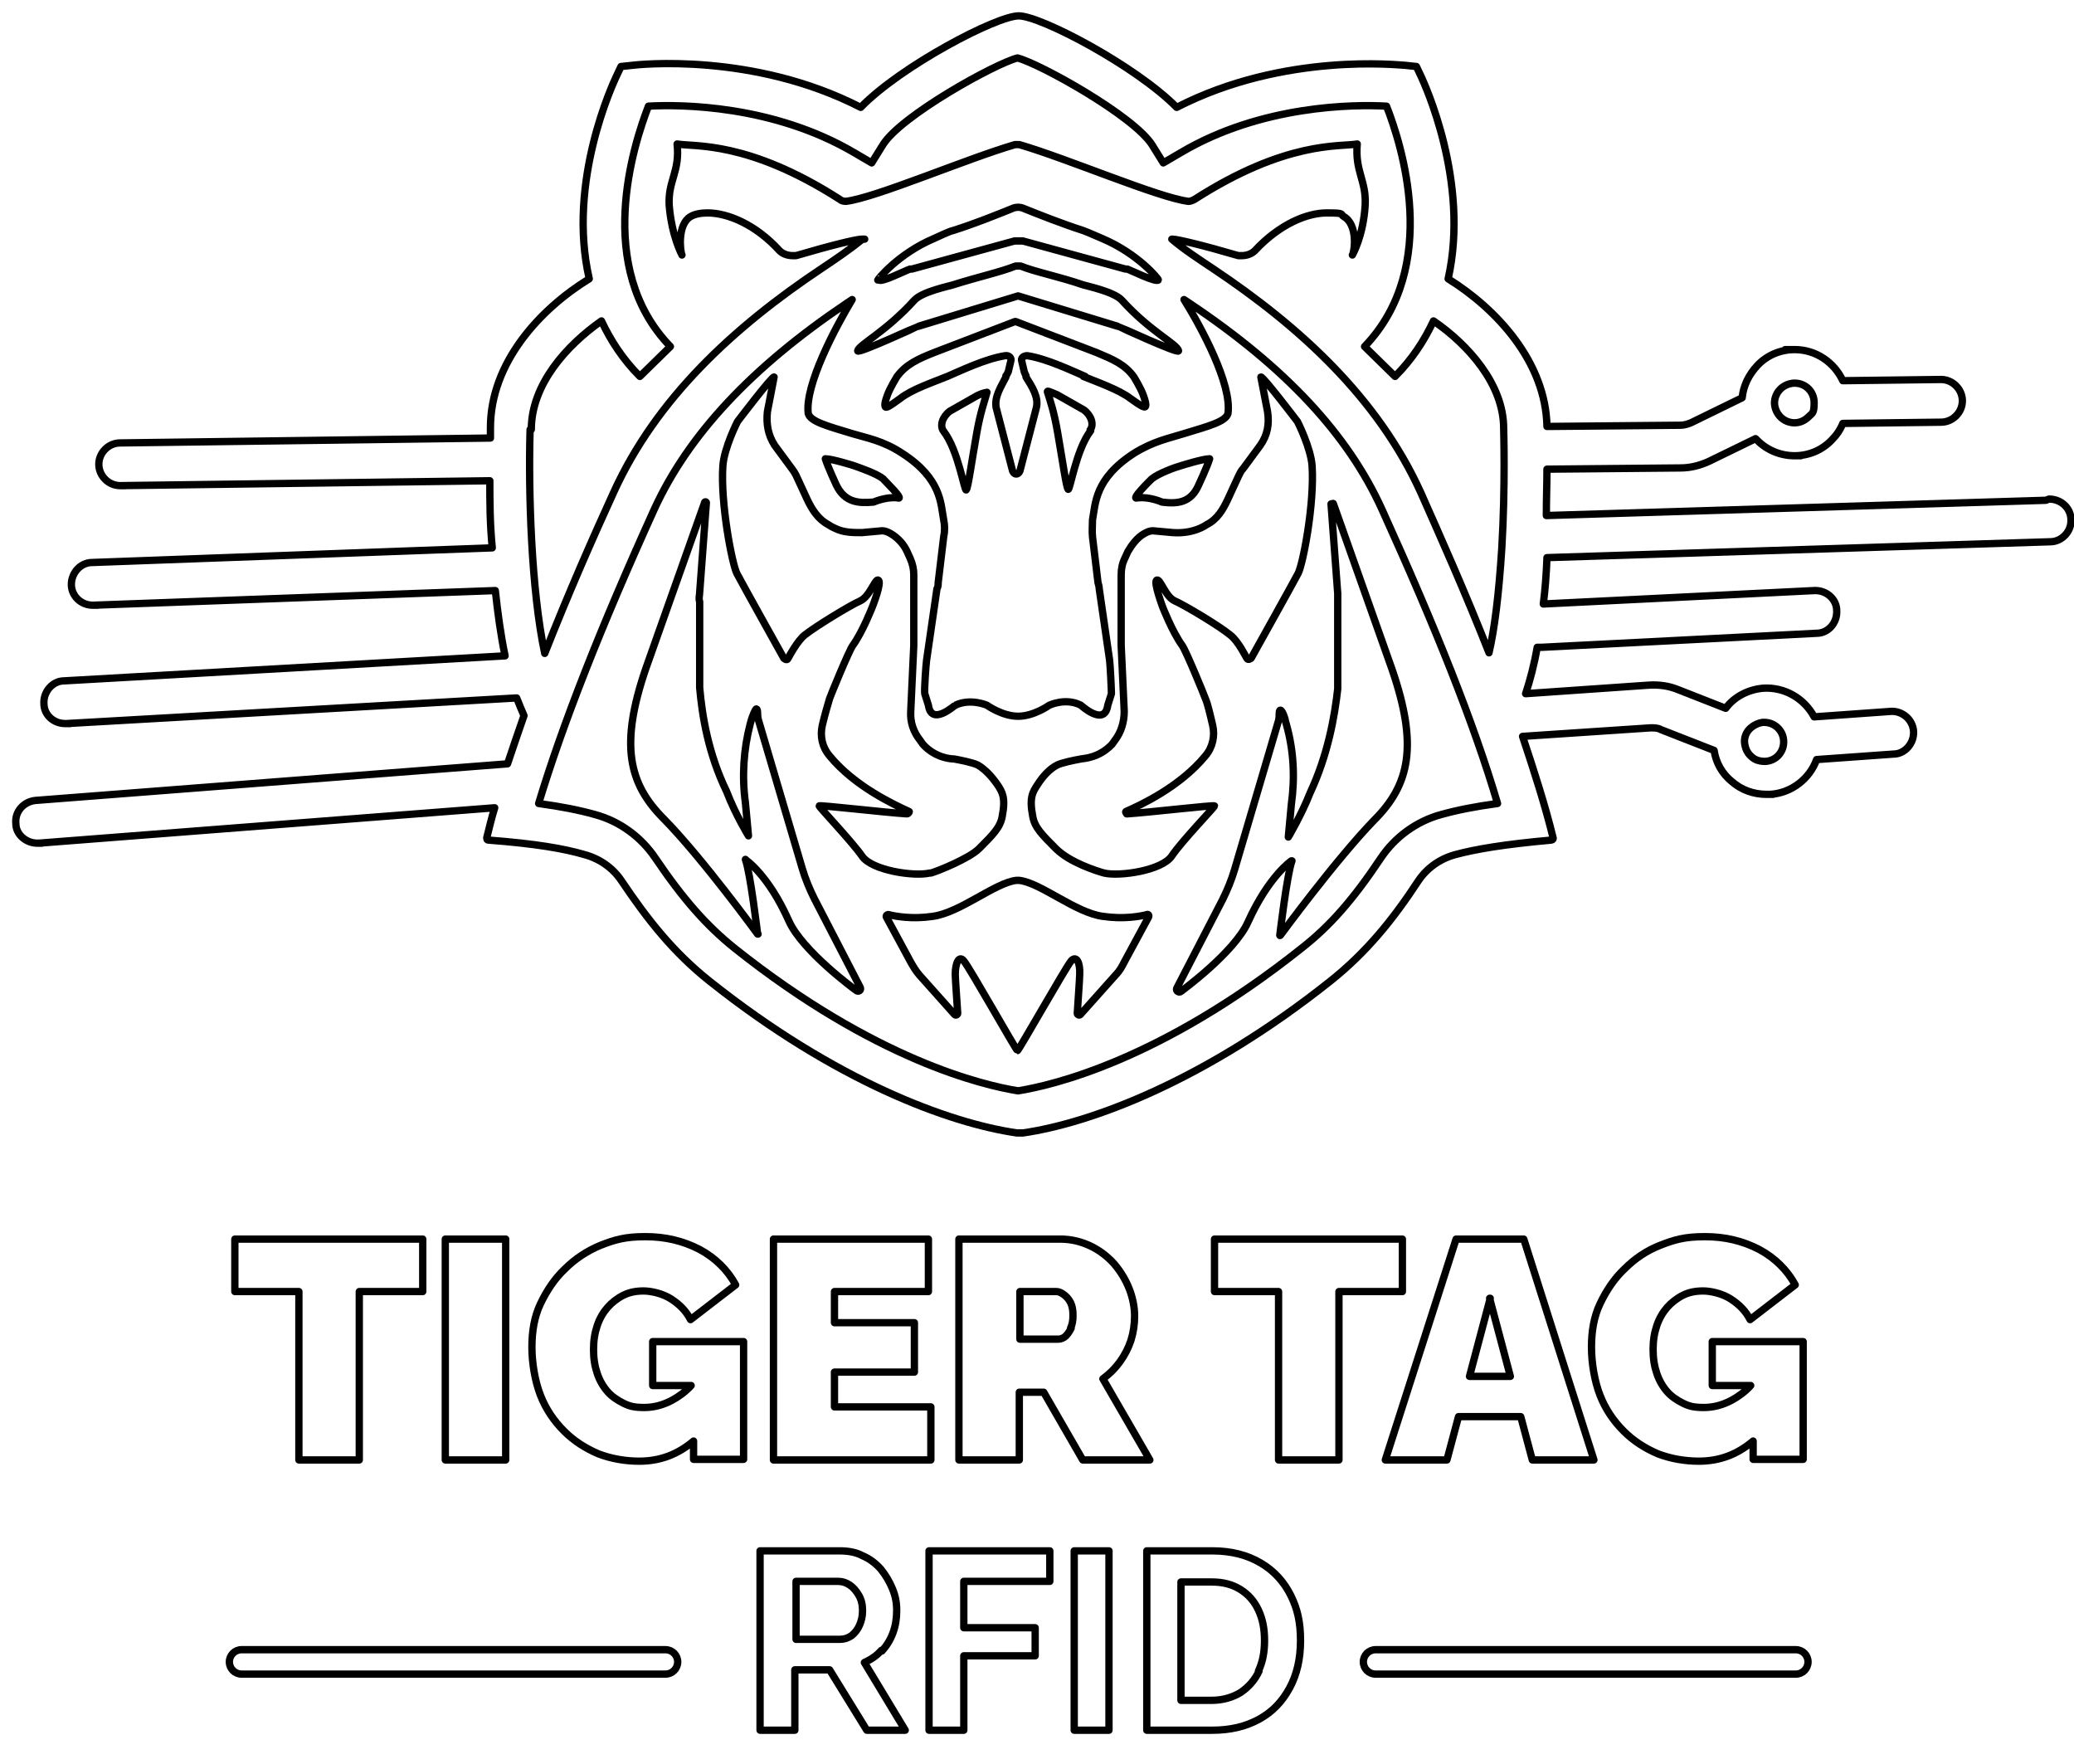
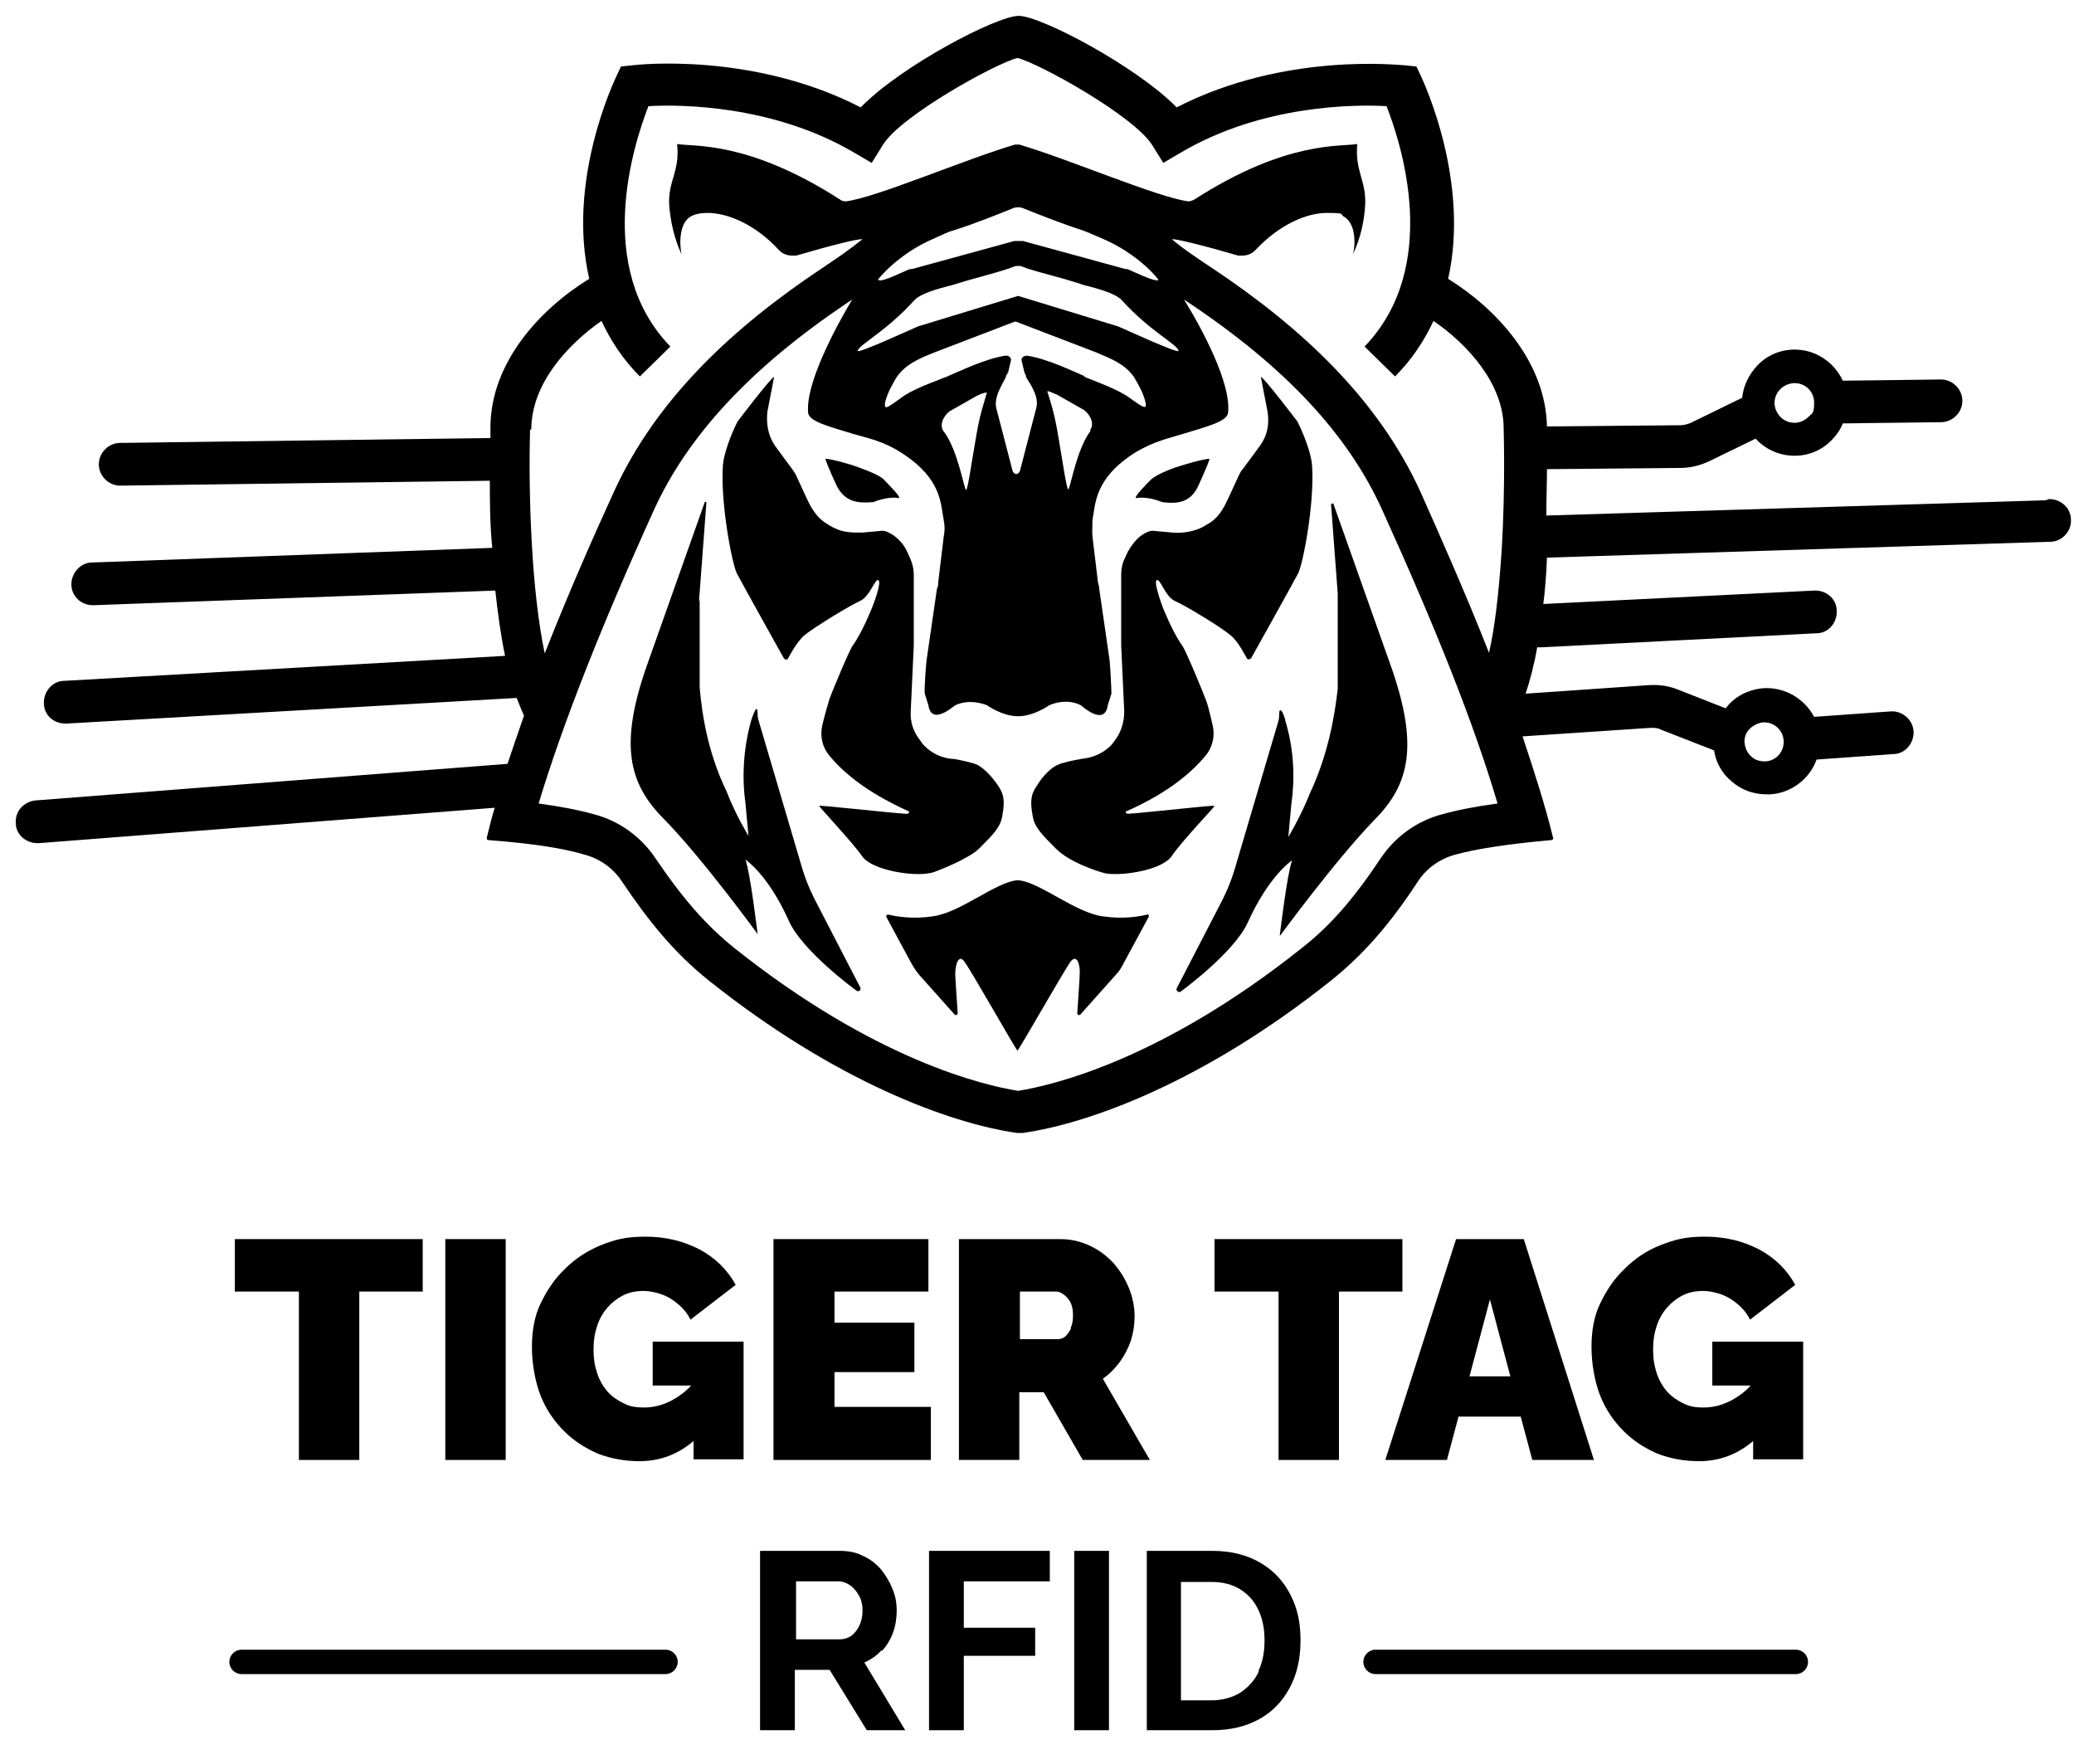
<svg xmlns="http://www.w3.org/2000/svg" id="Calque_1" version="1.1" viewBox="0 0 340 289.1">
  <defs>
    <style>
      .st0 {
-         fill: none; stroke: currentColor; stroke-width: 1.2; stroke-linejoin: round; stroke-linecap: round;
+         fill: #000000;
      }
    </style>
  </defs>
  <g>
    <polygon class="st0" points="58.9 239.3 58.9 211.7 69.3 211.7 69.3 203.1 38.5 203.1 38.5 211.7 49 211.7 49 239.3 58.9 239.3" />
    <rect class="st0" x="73" y="203.1" width="9.9" height="36.2" />
    <polygon class="st0" points="152.2 211.7 152.2 203.1 126.8 203.1 126.8 239.3 152.6 239.3 152.6 230.6 136.8 230.6 136.8 224.9 149.9 224.9 149.9 216.8 136.8 216.8 136.8 211.7 152.2 211.7" />
    <path class="st0" d="M188.5,239.3l-7.7-13.3c1.1-.8,2-1.7,2.8-2.8s1.4-2.3,1.8-3.5c.4-1.3.6-2.6.6-4s-.3-3-.9-4.5c-.6-1.5-1.4-2.8-2.5-4.1-1.1-1.2-2.4-2.2-3.9-2.9s-3.1-1.1-4.9-1.1h-16.6v36.2h9.9v-11.1h4l6.4,11.1h11ZM175.6,217.7c-.3.6-.6,1-.9,1.3s-.8.5-1.2.5h-6.3v-7.8h6c.4,0,.8.2,1.2.5s.8.7,1.1,1.3.4,1.3.4,2.1-.1,1.5-.4,2.1h0Z" />
    <polygon class="st0" points="229.9 203.1 199.1 203.1 199.1 211.7 209.6 211.7 209.6 239.3 219.5 239.3 219.5 211.7 229.9 211.7 229.9 203.1" />
    <path class="st0" d="M237.2,239.3l1.9-7.1h10.2l1.9,7.1h10.1l-11.5-36.2h-11.1l-11.6,36.2h10.1ZM244.2,212.8l3.4,12.8h-6.7l3.4-12.8h0Z" />
    <path class="st0" d="M107,227.1h6.3c-.9,1-2,1.8-3.1,2.4-1.5.8-3,1.2-4.6,1.2s-2.4-.2-3.4-.7-1.9-1.1-2.6-1.9c-.7-.8-1.3-1.8-1.7-3-.4-1.2-.6-2.4-.6-3.9s.2-2.7.6-3.9,1-2.2,1.7-3,1.6-1.5,2.6-2,2.1-.7,3.3-.7,3.1.4,4.5,1.3,2.5,2,3.2,3.4l7.4-5.7c-1.3-2.4-3.3-4.4-5.9-5.8-2.7-1.4-5.6-2.1-8.9-2.1s-5,.5-7.3,1.4c-2.2.9-4.2,2.2-5.9,3.9-1.7,1.6-3,3.6-4,5.7s-1.4,4.5-1.4,7.1.5,5.6,1.4,7.9c.9,2.3,2.2,4.2,3.9,5.9,1.6,1.6,3.5,2.8,5.6,3.7,2.1.8,4.4,1.2,6.7,1.2,3.4,0,6.3-1.1,8.9-3.3v3h8.2v-19.3h-14.9v7.1h0Z" />
    <path class="st0" d="M280.7,227.1h6.3c-.9,1-2,1.8-3.1,2.4-1.5.8-3,1.2-4.6,1.2s-2.4-.2-3.4-.7-1.9-1.1-2.6-1.9c-.7-.8-1.3-1.8-1.7-3-.4-1.2-.6-2.4-.6-3.9s.2-2.7.6-3.9,1-2.2,1.7-3,1.6-1.5,2.6-2,2.1-.7,3.3-.7,3.1.4,4.5,1.3,2.5,2,3.2,3.4l7.4-5.7c-1.3-2.4-3.3-4.4-5.9-5.8-2.7-1.4-5.6-2.1-8.9-2.1s-5,.5-7.3,1.4-4.2,2.2-5.9,3.9c-1.7,1.6-3,3.6-4,5.7s-1.4,4.5-1.4,7.1.5,5.6,1.4,7.9c.9,2.3,2.2,4.2,3.9,5.9,1.6,1.6,3.5,2.8,5.6,3.7,2.1.8,4.4,1.2,6.7,1.2,3.4,0,6.3-1.1,8.9-3.3v3h8.2v-19.3h-14.9v7.1h0Z" />
  </g>
  <g>
    <path class="st0" d="M294.4,270.4h-68.9c-1.1,0-2,.9-2,2s.9,2,2,2h68.9c1.1,0,2-.9,2-2s-.9-2-2-2Z" />
    <path class="st0" d="M109.1,270.4H39.6c-1.1,0-2,.9-2,2s.9,2,2,2h69.5c1.1,0,2-.9,2-2s-.9-2-2-2Z" />
    <path class="st0" d="M144.6,270.6c.8-.9,1.4-1.9,1.8-3,.4-1.1.6-2.3.6-3.6s-.2-2.4-.7-3.6-1.1-2.2-1.9-3.2c-.8-.9-1.8-1.7-3-2.2-1.1-.6-2.4-.8-3.8-.8h-13v29.4h5.7v-9.9h5.7l6.1,9.9h6.3l-6.7-11.1c1.1-.5,2-1.1,2.8-2h0ZM140.9,266.4c-.3.7-.8,1.3-1.3,1.7-.6.4-1.2.6-1.9.6h-7.2v-9.5h6.9c.7,0,1.3.2,1.9.6.6.4,1.1,1,1.5,1.7s.6,1.5.6,2.5-.2,1.7-.5,2.4h0Z" />
    <polygon class="st0" points="152.3 283.6 158 283.6 158 271.4 169.7 271.4 169.7 266.8 158 266.8 158 259.2 172.1 259.2 172.1 254.2 152.3 254.2 152.3 283.6" />
    <rect class="st0" x="176.1" y="254.2" width="5.7" height="29.4" />
    <path class="st0" d="M206.7,256.2c-2.2-1.3-4.8-2-8-2h-10.7v29.4h10.7c3,0,5.5-.6,7.7-1.8,2.2-1.2,3.8-2.9,5-5.1s1.8-4.8,1.8-7.8-.5-5.2-1.6-7.4c-1.1-2.2-2.7-4-4.9-5.3h0ZM206.4,273.9c-.7,1.5-1.7,2.6-3,3.5-1.3.8-2.9,1.3-4.8,1.3h-5v-19.4h5c1.9,0,3.4.4,4.7,1.2,1.3.8,2.3,1.9,3,3.4s1,3.1,1,5-.3,3.5-1,5h.1Z" />
  </g>
  <g>
    <path class="st0" d="M143.2,82.3s2-.9,3.9-.7c1.4.5-2.3-3-2.3-3.1-1.1-.9-3.8-1.8-4.9-2.2,0,0-3.5-1.1-4.6-1.1.4,1.3,1.8,4.3,1.8,4.3,1.4,2.9,3.7,3,6,2.8h.1Z" />
    <path class="st0" d="M186.6,81.6c1.9-.2,3.9.7,3.9.7,2.4.3,4.7.2,6-2.8,0,0,1.4-3,1.8-4.3-1.1,0-4.6,1.1-4.6,1.1-1.1.3-3.8,1.3-4.9,2.2,0,0-3.7,3.6-2.3,3.1h.1Z" />
    <path class="st0" d="M152.6,143.1c1.1-.3,6.3-2.4,7.9-4,2.3-2.3,3.5-3.5,3.8-5.3.6-3.1,0-4-.8-5.2-.9-1.3-2-2.5-3.2-3.2-.8-.4-2.8-.8-3.9-1-.6,0-3.1-.2-5.1-2.4l-.5-.7c-1.1-1.4-1.6-3-1.5-4.7l.5-10.8v-11.6c0-.9-.2-1.8-.6-2.7l-.5-1.1c-.5-1.1-1.3-2-2.3-2.7-.6-.4-1.2-.7-1.8-.7l-3.3.3c-1.5,0-3,0-4.4-.7-.7-.3-1.1-.6-1.1-.6-1.7-.9-2.7-2.5-3.5-4.2l-1.8-3.9c-.2-.4-.4-.7-.7-1.1l-2.8-3.8c-1.1-1.7-1.4-3.5-1.2-5.5l1.1-5.7c-.3-.2-6,7.3-6,7.3,0,0-2.2,4.3-2.4,7.3-.4,6.1,1.5,16,2.3,17.6,1,1.9,7.7,13.9,7.7,13.9,0,0,.5.5.7,0,.2-.4,1.5-2.8,2.7-3.8,1.9-1.5,7.5-4.9,9.1-5.6s2.5-3.8,3-3.4c.6.4-1,4.4-1,4.4,0,0-1.6,4.1-3.2,6.3-.6.8-3.6,8.1-3.8,8.7-.3,1-.8,2.7-1.2,4.4-.4,1.8,0,3.6,1.2,5,4.1,5,10.6,8,13,9.1.2,0-.1.4-.3.4-3.4-.2-14.5-1.5-14.4-1.3,0,.2,5.4,5.9,7,8.2,1.6,2.4,8.6,3.4,11.1,2.8h.2Z" />
    <path class="st0" d="M184.9,133.4c-.2,0-.5-.3-.3-.4,2.3-1,8.8-4,13-9.1,1.2-1.4,1.6-3.3,1.2-5-.4-1.7-.8-3.5-1.2-4.4-.2-.6-3.2-7.9-3.8-8.7-1.6-2.2-3.2-6.3-3.2-6.3,0,0-1.5-4-1-4.4.6-.4,1.4,2.7,3,3.4s7.3,4.1,9.1,5.6c1.3,1,2.5,3.5,2.7,3.8.2.4.7,0,.7,0,0,0,6.7-12,7.7-13.9.8-1.5,2.7-11.4,2.3-17.6-.2-3-2.4-7.3-2.4-7.3,0,0-5.7-7.5-6-7.3l1.1,5.7c.3,2,0,3.8-1.2,5.5l-2.8,3.8c-.3.3-.5.7-.7,1.1l-1.8,3.9c-.8,1.7-1.7,3.3-3.5,4.2,0,0-.4.3-1.1.6-1.4.6-2.9.8-4.4.7l-3.3-.3c-.6,0-1.2.3-1.8.7-1,.7-1.7,1.7-2.3,2.7l-.5,1.1c-.4.8-.6,1.7-.6,2.7v11.6l.5,10.8c0,1.7-.5,3.4-1.5,4.7l-.5.7c-2.1,2.2-4.5,2.3-5.1,2.4-1.1.2-3.1.6-3.9,1-1.2.6-2.4,1.9-3.2,3.2-.8,1.2-1.4,2.1-.8,5.2.3,1.8,1.5,3,3.8,5.3s6.8,3.7,7.9,4c2.5.6,9.5-.4,11.1-2.8,1.6-2.4,7-8,7-8.2s-11,1.1-14.4,1.3h.2Z" />
    <path class="st0" d="M133.5,147.3c-.8-1.6-1.5-3.3-2-5l-7.2-24.4c-.2-.8,0-1.6-.3-1.7-.2,0-.7,1.4-.8,1.7l-.2.7c-1.1,4.2-1.4,8.6-.8,13l.5,5.4h0s-2.1-3.4-3.6-7.3c-3-6.2-4-12.4-4.4-17v-14.1c-.2-.5,0-1,0-1.5l1.1-14.7c0-.2-.3-.2-.3,0l-9.6,27.1c-4.3,12.5-2.9,18.9,2.9,24.7,6.3,6.4,15.4,18.9,15.4,18.9,0,0,.2,0,0,0,0,0-1.2-10.1-2-12.2,0,0,0-.1,0,0,0,0,3.7,2.4,7.1,10,2.2,5,11,11.4,11,11.4.4.4,1,0,.7-.5l-7.5-14.5h0Z" />
    <path class="st0" d="M218.2,82.6l1.1,14.7v15.6c-.5,4.5-1.6,10.8-4.5,17-1.5,3.8-3.6,7.3-3.6,7.3h0l.5-5.4c.6-4.3.4-8.7-.8-13l-.2-.7c0-.3-.5-1.7-.8-1.7s-.1.9-.3,1.7l-7.2,24.4c-.5,1.7-1.2,3.4-2,5l-7.5,14.5c-.2.4.4.8.7.5,0,0,8.8-6.4,11-11.4,3.4-7.5,7.1-10,7.1-10h.1c-.8,2.1-2,12.2-2,12.2,0,0,0,.1.1,0,0,0,9.1-12.4,15.4-18.9,5.8-5.8,7.2-12.2,2.9-24.7l-9.6-27.1c0-.2-.3,0-.3,0h0Z" />
    <path class="st0" d="M188.1,149.9c-1.2.3-3.9.8-7.3.3-4.5-.6-10.2-5.5-13.7-5.9h-.5c-3.5.4-9.2,5.3-13.7,5.9-3.4.5-6.1,0-7.3-.3-.2,0-.4.2-.3.4l4,7.4c.4.7.8,1.4,1.4,2.1l5.8,6.5c.2.2.5,0,.5-.2-.1-1.7-.4-5.7-.4-6.4,0-1.8.6-3.2,1.4-2.2.9,1,8.6,14.7,8.8,14.7s8-13.8,8.8-14.7c.9-1,1.5.4,1.4,2.2,0,.7-.3,4.7-.4,6.4,0,.2.3.4.5.2l5.8-6.5c.6-.6,1-1.3,1.4-2.1l4-7.4c.1-.2,0-.5-.3-.4h.1Z" />
    <path class="st0" d="M335.4,82l-81.9,2.5c0-2.8.1-5.4.1-7.6l21.9-.2c1.6,0,3.2-.4,4.7-1.1l7.6-3.7c0,0,.2.2.3.3,1.6,1.6,3.8,2.5,6.1,2.5s0,0,0,0c2.3,0,4.5-.9,6.1-2.6.8-.8,1.4-1.7,1.8-2.7l16.1-.2c1.9,0,3.5-1.6,3.5-3.5s-1.6-3.5-3.5-3.5h0l-16.1.2c-1.4-3-4.4-5.1-7.9-5.1s0,0,0,0c-2.3,0-4.5.9-6.1,2.6-1.4,1.5-2.3,3.3-2.5,5.3l-8.4,4.1c-.5.2-1.1.4-1.7.4l-21.9.2c-.2-10.6-8.3-19.3-16.2-24.2,3.6-16-4-32.2-4.4-33.1l-.8-1.7-1.9-.2c-.8,0-19.7-2.2-37.4,6.9-6.7-6.8-22.3-15-25.9-15s-19.3,8.2-25.9,15c-17.7-9.1-36.6-7-37.4-6.9l-1.9.2-.8,1.7c-.4.9-8.1,17.1-4.4,33.1-8,4.9-16.2,13.7-16.2,24.4v1.7l-60.7.8c-1.9,0-3.5,1.6-3.5,3.5s1.6,3.5,3.5,3.5,0,0,0,0l60.6-.8c0,3.2,0,7,.4,11l-65.6,2.4c-1.9,0-3.4,1.7-3.4,3.6s1.6,3.4,3.5,3.4,0,0,.1,0l65.9-2.4c.4,3.7.9,7.4,1.6,10.7l-72.3,4.1c-1.9,0-3.4,1.8-3.3,3.7,0,1.9,1.6,3.3,3.5,3.3s.1,0,.2,0l73.8-4.2c.4,1,.8,2,1.2,2.9-.9,2.6-1.8,5.2-2.7,7.9l-77.4,6c-1.9.2-3.4,1.8-3.2,3.8,0,1.8,1.7,3.2,3.5,3.2s.2,0,.3,0l74.7-5.8c-.5,1.6-.9,3.3-1.3,4.9,0,.2,0,.4.3.4,7.8.6,12.4,1.4,15.8,2.4,2.5.7,4.6,2.2,6,4.3,4.3,6.4,8.5,11.7,14.4,16.4,20.6,16.4,39.3,23.3,50.4,24.9h1c11.1-1.6,29.8-8.5,50.4-24.9,5.9-4.7,10.2-10,14.4-16.4,1.4-2.1,3.5-3.6,6-4.3,3.3-.9,8-1.7,15.8-2.4.2,0,.4-.2.3-.4-1.3-5.3-3.1-10.9-5-16.6l21-1.4c.6,0,1.2,0,1.7.3l8.7,3.4c.3,2,1.3,3.8,2.9,5.1,1.6,1.4,3.6,2.1,5.7,2.1s.4,0,.6,0c3.5-.2,6.5-2.6,7.6-5.7l12.6-.9c1.9,0,3.4-1.8,3.3-3.7-.1-1.9-1.8-3.4-3.7-3.3l-12.6.9c-1.6-3-4.8-4.9-8.3-4.7-2.5.2-4.8,1.4-6.2,3.3l-7.9-3.1c-1.5-.6-3.1-.8-4.7-.7l-20.2,1.4c.7-2.1,1.4-4.7,1.9-7.6h.7l45.1-2.3c1.9,0,3.4-1.7,3.3-3.7,0-1.9-1.7-3.4-3.7-3.3l-44.4,2.2c.3-2.3.5-4.9.6-7.6l82.5-2.6c1.9,0,3.5-1.7,3.4-3.6,0-1.9-1.6-3.4-3.6-3.4l-.5.2ZM294.2,62.8h0c1.8,0,3.2,1.4,3.2,3.2s-.3,1.7-.9,2.3c-.6.6-1.4,1-2.3,1-1.8,0-3.2-1.4-3.3-3.2,0-1.8,1.4-3.2,3.2-3.3h0ZM286.8,119.5c.6-.6,1.4-1,2.2-1.1h.2c1.7,0,3.1,1.3,3.2,3,.1,1.8-1.2,3.3-3,3.4-.9,0-1.7-.2-2.3-.8-.7-.6-1-1.4-1.1-2.2s.2-1.7.8-2.3h0ZM87.1,70.4h0c0-7.4,5.8-13.8,11.5-17.8,1.5,3.2,3.5,6.3,6.3,9.1l5-4.9c-12.6-13-6-33.2-3.6-39.4,5.3-.3,20.4-.2,33.7,7.6l2.9,1.7,1.8-2.9c2.9-4.8,18.5-13.4,22.1-14.3,3.6.9,19.1,9.5,22.1,14.3l1.8,2.9,2.9-1.7c13.2-7.8,28.4-7.9,33.7-7.6,2.4,6.1,9,26.3-3.6,39.4l5,4.9c2.8-2.8,4.8-5.9,6.3-9.1,5.7,3.9,11.5,10.4,11.5,17.6h0c0,.2.3,9.3-.3,19.6-.5,7.8-1.2,13.3-2.1,17.2-3.9-9.9-8-19.1-11.2-26.3-7-15.4-19.7-27.1-34.1-36.7-2.4-1.6-4.7-3.1-6.7-4.8,0,0,0,0,.1,0,.8,0,5,1,10.8,2.7h.6c.8,0,1.6-.3,2.1-.8,4.1-4.4,8.6-6.2,11.8-6.2s2.1.2,2.8.6c2.3,1.3,1.8,5.6,1.4,6.3h0s1.8-3.1,2.1-8.2c.2-4-1.7-5.5-1.3-10-2.8.5-11.6-.6-26.7,9.1-.2.1-.6.3-.9.3s0,0-.1,0c-4.9-.6-19.8-7-27.7-9.3h-.7c-7.9,2.3-22.8,8.7-27.7,9.3h-.1c-.3,0-.7-.1-.9-.3-15.1-9.7-23.9-8.6-26.7-9.1.5,4.5-1.5,6-1.3,10,.4,5.1,2.1,8.2,2.1,8.2h0c-.3-.6-.8-5,1.4-6.3.7-.4,1.6-.6,2.8-.6,3.2,0,7.8,1.8,11.8,6.2.5.5,1.3.8,2.1.8s.4,0,.6,0c5.8-1.7,9.9-2.7,10.8-2.7s.2,0,.1,0c-2.1,1.7-4.3,3.2-6.7,4.8-14.4,9.6-27.1,21.3-34.1,36.7-3.3,7.2-7.4,16.5-11.3,26.4-2.2-10.3-2.7-26.4-2.4-36.7h.2ZM177.9,61.7c-1.9-.8-6.2-2.9-9.5-3.4-.6,0-1.1.4-.9.9l.4,1.7c.1.3.2.5.3.7v.2c1,1.6,2.1,3.3,1.7,5l-2.7,10.4s-.2.5-.6.5-.6-.5-.6-.5l-2.7-10.4c-.3-1.8.8-3.4,1.6-5v-.2c.2-.2.3-.5.4-.7l.4-1.7c.2-.5-.3-1-.9-.9-3.3.5-7.6,2.6-9.5,3.4-2.2.9-5.8,2.1-7.7,3.6-1.8,1.3-2.4,1.7-2.5,1.3s0-.8.4-1.9c.4-1.1,1.5-2.9,1.5-2.9,1.5-2.1,3.6-3,6.1-4l13.3-5.1h.1l13.3,5.1c2.6,1.1,4.6,1.9,6.1,4,0,0,1.1,1.8,1.5,2.9.4,1.1.5,1.6.4,1.9s-.7,0-2.5-1.3c-1.8-1.4-5.5-2.7-7.7-3.6h.3ZM178.8,70.6c-2.4,3.1-3.4,9.9-3.7,9.6s-.9-4.6-1.7-9.2c-.6-3.5-1.2-5.2-1.7-6.8,0-.2.4,0,1.6.5l4.4,2.5c1.2.9,1.7,2.4,1,3.3h0ZM161.8,64.3c-.4,1.5-1.1,3.3-1.7,6.8-.8,4.5-1.4,8.9-1.7,9.2-.3.3-1.3-6.5-3.7-9.6-.7-.9-.2-2.4,1-3.3l4.4-2.5c1.2-.6,1.7-.6,1.6-.5h0ZM183.3,53.5l-16.4-5-16.4,5c-.1,0-10,4.6-9.9,4,.2-1,4.6-3.1,9.3-8.3,1.3-1.4,5.7-2.3,6.3-2.5,4.1-1.3,7.8-2.1,10.3-3.1.3,0,.5,0,.8,0,2.5,1,6.2,1.7,10.3,3.1.6.2,5,1.1,6.3,2.5,4.7,5.2,9.1,7.2,9.3,8.3.1.6-9.8-4-9.9-4h0ZM143.9,45.9c-.1,0,3.3-4.3,9.2-6.8.5-.2,2.5-1.2,3.1-1.3,3.8-1.2,7.2-2.6,9.7-3.6.6-.3,1.4-.3,2,0,2.5,1,6,2.4,9.7,3.6.6.2,2.6,1.1,3.1,1.3,5.9,2.5,9.3,6.7,9.2,6.8-.5.4-4.3-1.5-5.1-1.8-.1,0-.2,0-.3,0l-16.8-4.6c-.5,0-.9,0-1.4,0l-16.8,4.6c-.1,0-.2,0-.3,0-.9.3-4.6,2.2-5.1,1.8h-.2ZM236.3,133.5c-4.1,1.1-7.6,3.7-9.9,7.1-4.6,6.9-8.4,11.2-13,14.8-23.1,18.4-40.9,22.5-46.5,23.4-5.6-.9-23.4-5-46.5-23.4-4.6-3.7-8.4-8-13-14.8-2.3-3.4-5.8-6-9.9-7.1-2.5-.7-5.5-1.3-9.2-1.8,3.9-12.9,10.1-28.7,18.9-48.1,5.6-12.3,16-23.4,31.6-33.9.3-.2.6-.4.9-.6-2.7,4.5-7.8,14-7.2,18.7.4,1.3,3,2,7.3,3.3,2.3.7,4.9,1.1,8.1,3.2,6.5,4.2,6.3,8.3,6.8,10.9.2.9.2,1.9,0,2.8h0l-.9,7.5c0,.3,0,.7-.2,1l-1.7,11.7c-.1.7-.4,4.8-.3,5.5l.6,1.9c.5,3.5,4.3,0,4.4,0,2.5-1.2,5.2,0,5.2,0,0,0,2.5,1.8,5.1,1.8h0c2.6,0,5.1-1.8,5.1-1.8,0,0,2.7-1.3,5.2,0,0,0,3.9,3.6,4.4,0l.6-1.9c0-.7-.2-4.8-.3-5.5l-1.7-11.7c0-.3-.1-.7-.2-1l-.9-7.5h0c-.1-.9,0-1.9,0-2.8.5-2.6.3-6.7,6.8-10.9,3.2-2,5.9-2.5,8.1-3.2,4.3-1.3,6.9-2,7.3-3.3.7-4.8-4.4-14.2-7.2-18.7.3.2.6.4.9.6,15.7,10.5,26,21.5,31.6,33.9,8.8,19.4,15.1,35.2,18.9,48.1-3.7.5-6.7,1.1-9.2,1.8h0Z" />
  </g>
</svg>
